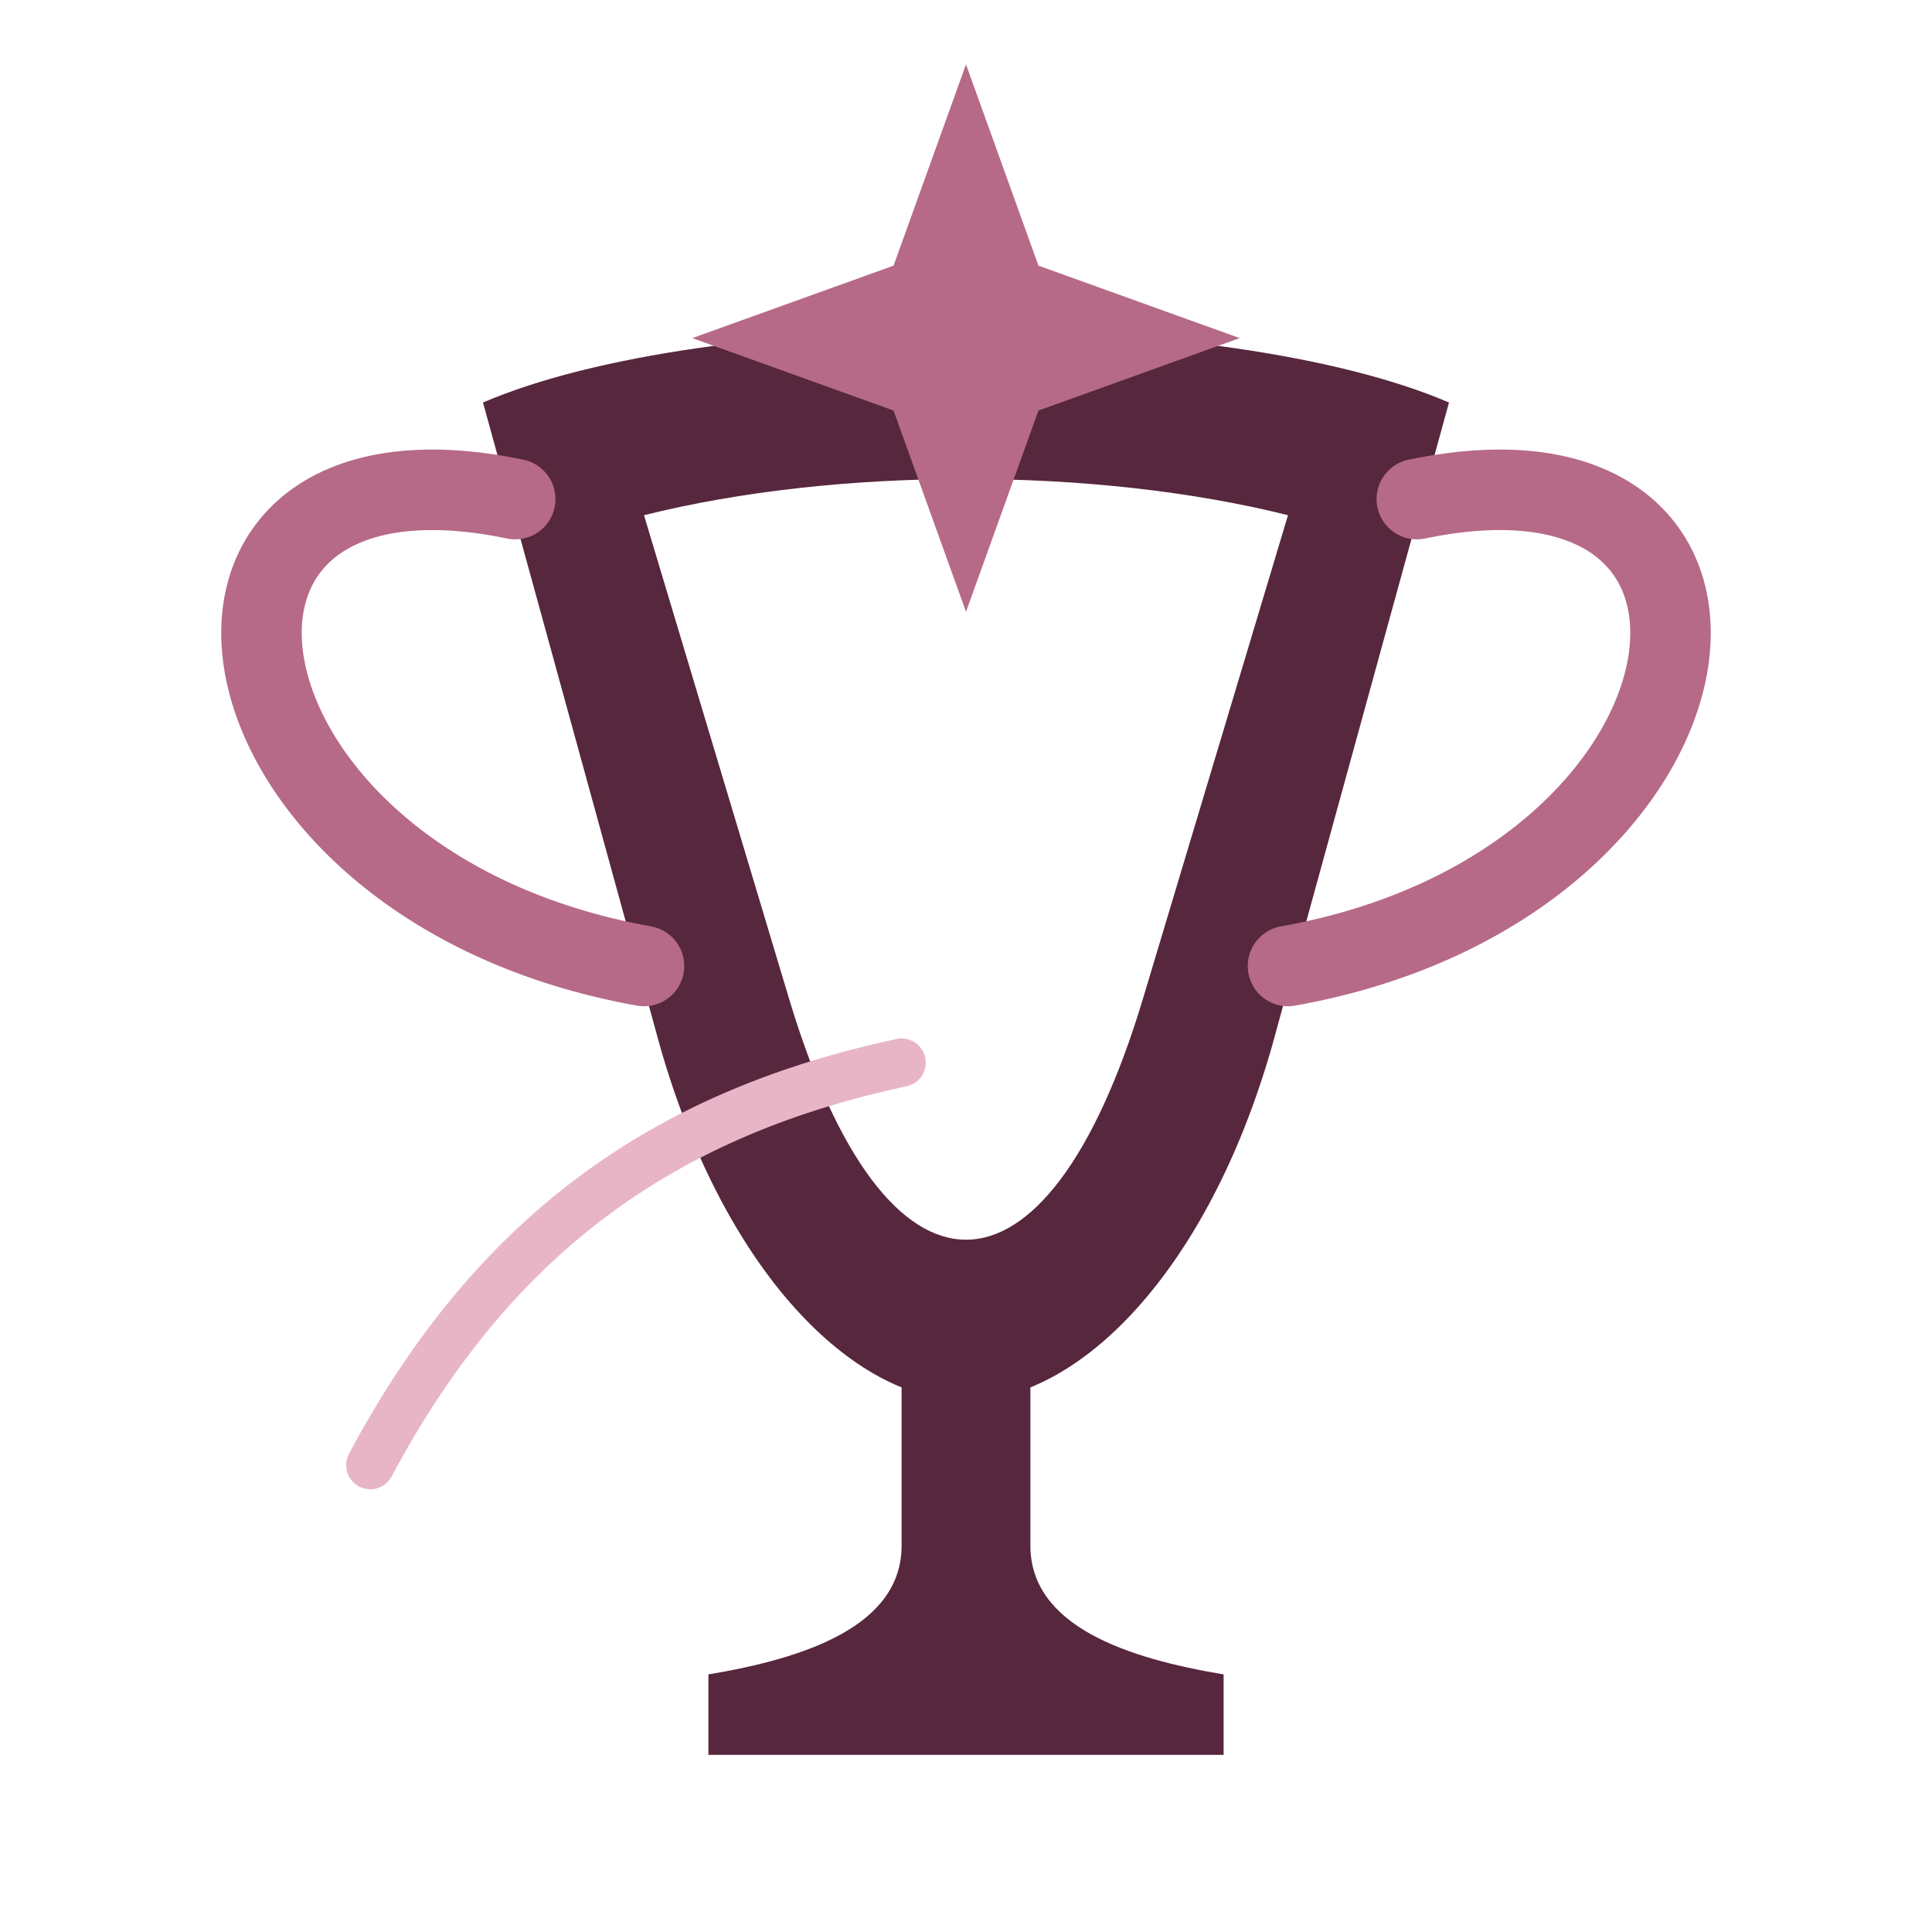
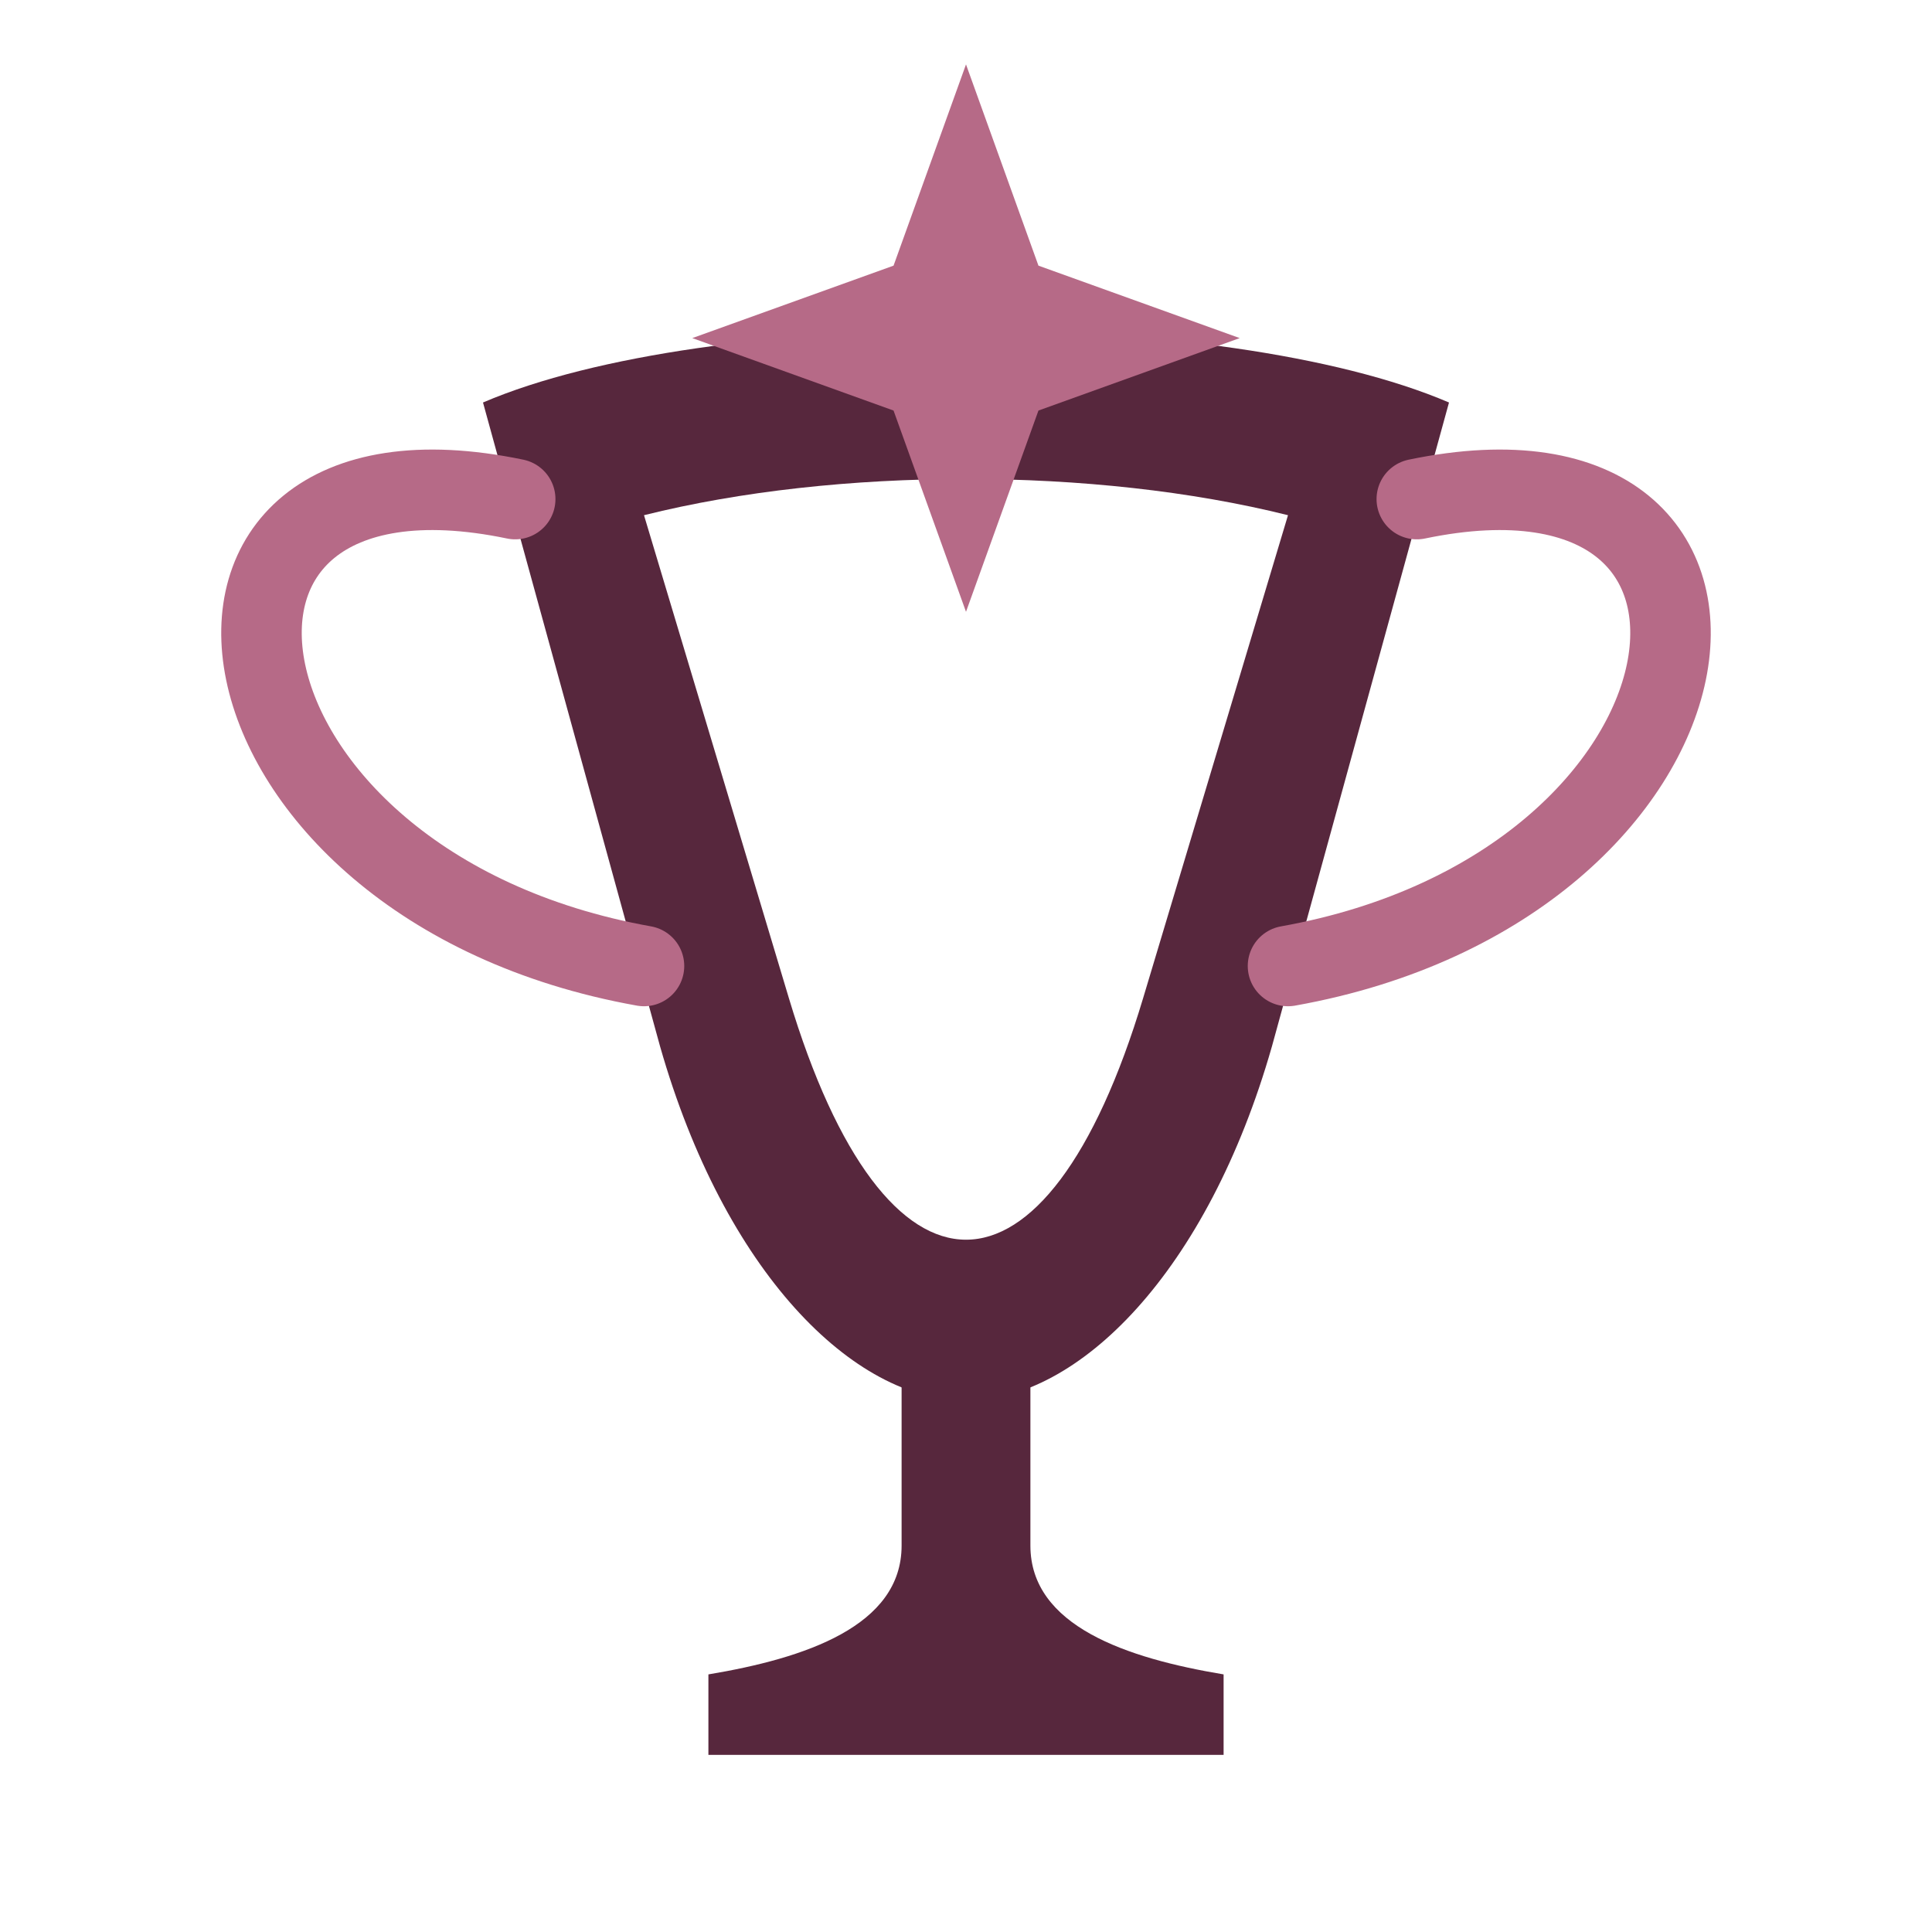
<svg xmlns="http://www.w3.org/2000/svg" viewBox="0 0 120 120" role="img" aria-label="Símbolo INVICTAS: taça e estrela">
  <path fill="#57273d" d="M30 25c14-6 46-6 60 0L79 65c-4 14-12 22-19 22s-15-8-19-22L30 25Zm10 7 9 30c3 10 7 15 11 15s8-5 11-15l9-30c-12-3-28-3-40 0Z" />
  <path fill="none" stroke="#b66a87" stroke-width="5" stroke-linecap="round" d="M32 31c-24-5-20 24 8 29M88 31c24-5 20 24-8 29" />
  <path fill="#57273d" d="M56 84h8v12c0 5 6 7 12 8v5H44v-5c6-1 12-3 12-8V84Z" />
  <path fill="#b66a87" d="m60 4 4.5 12.5L77 21l-12.5 4.5L60 38l-4.5-12.5L43 21l12.5-4.5L60 4Z" />
-   <path fill="none" stroke="#e8b5c7" stroke-width="3" stroke-linecap="round" d="M23 91c8-15 19-22 33-25" />
</svg>
